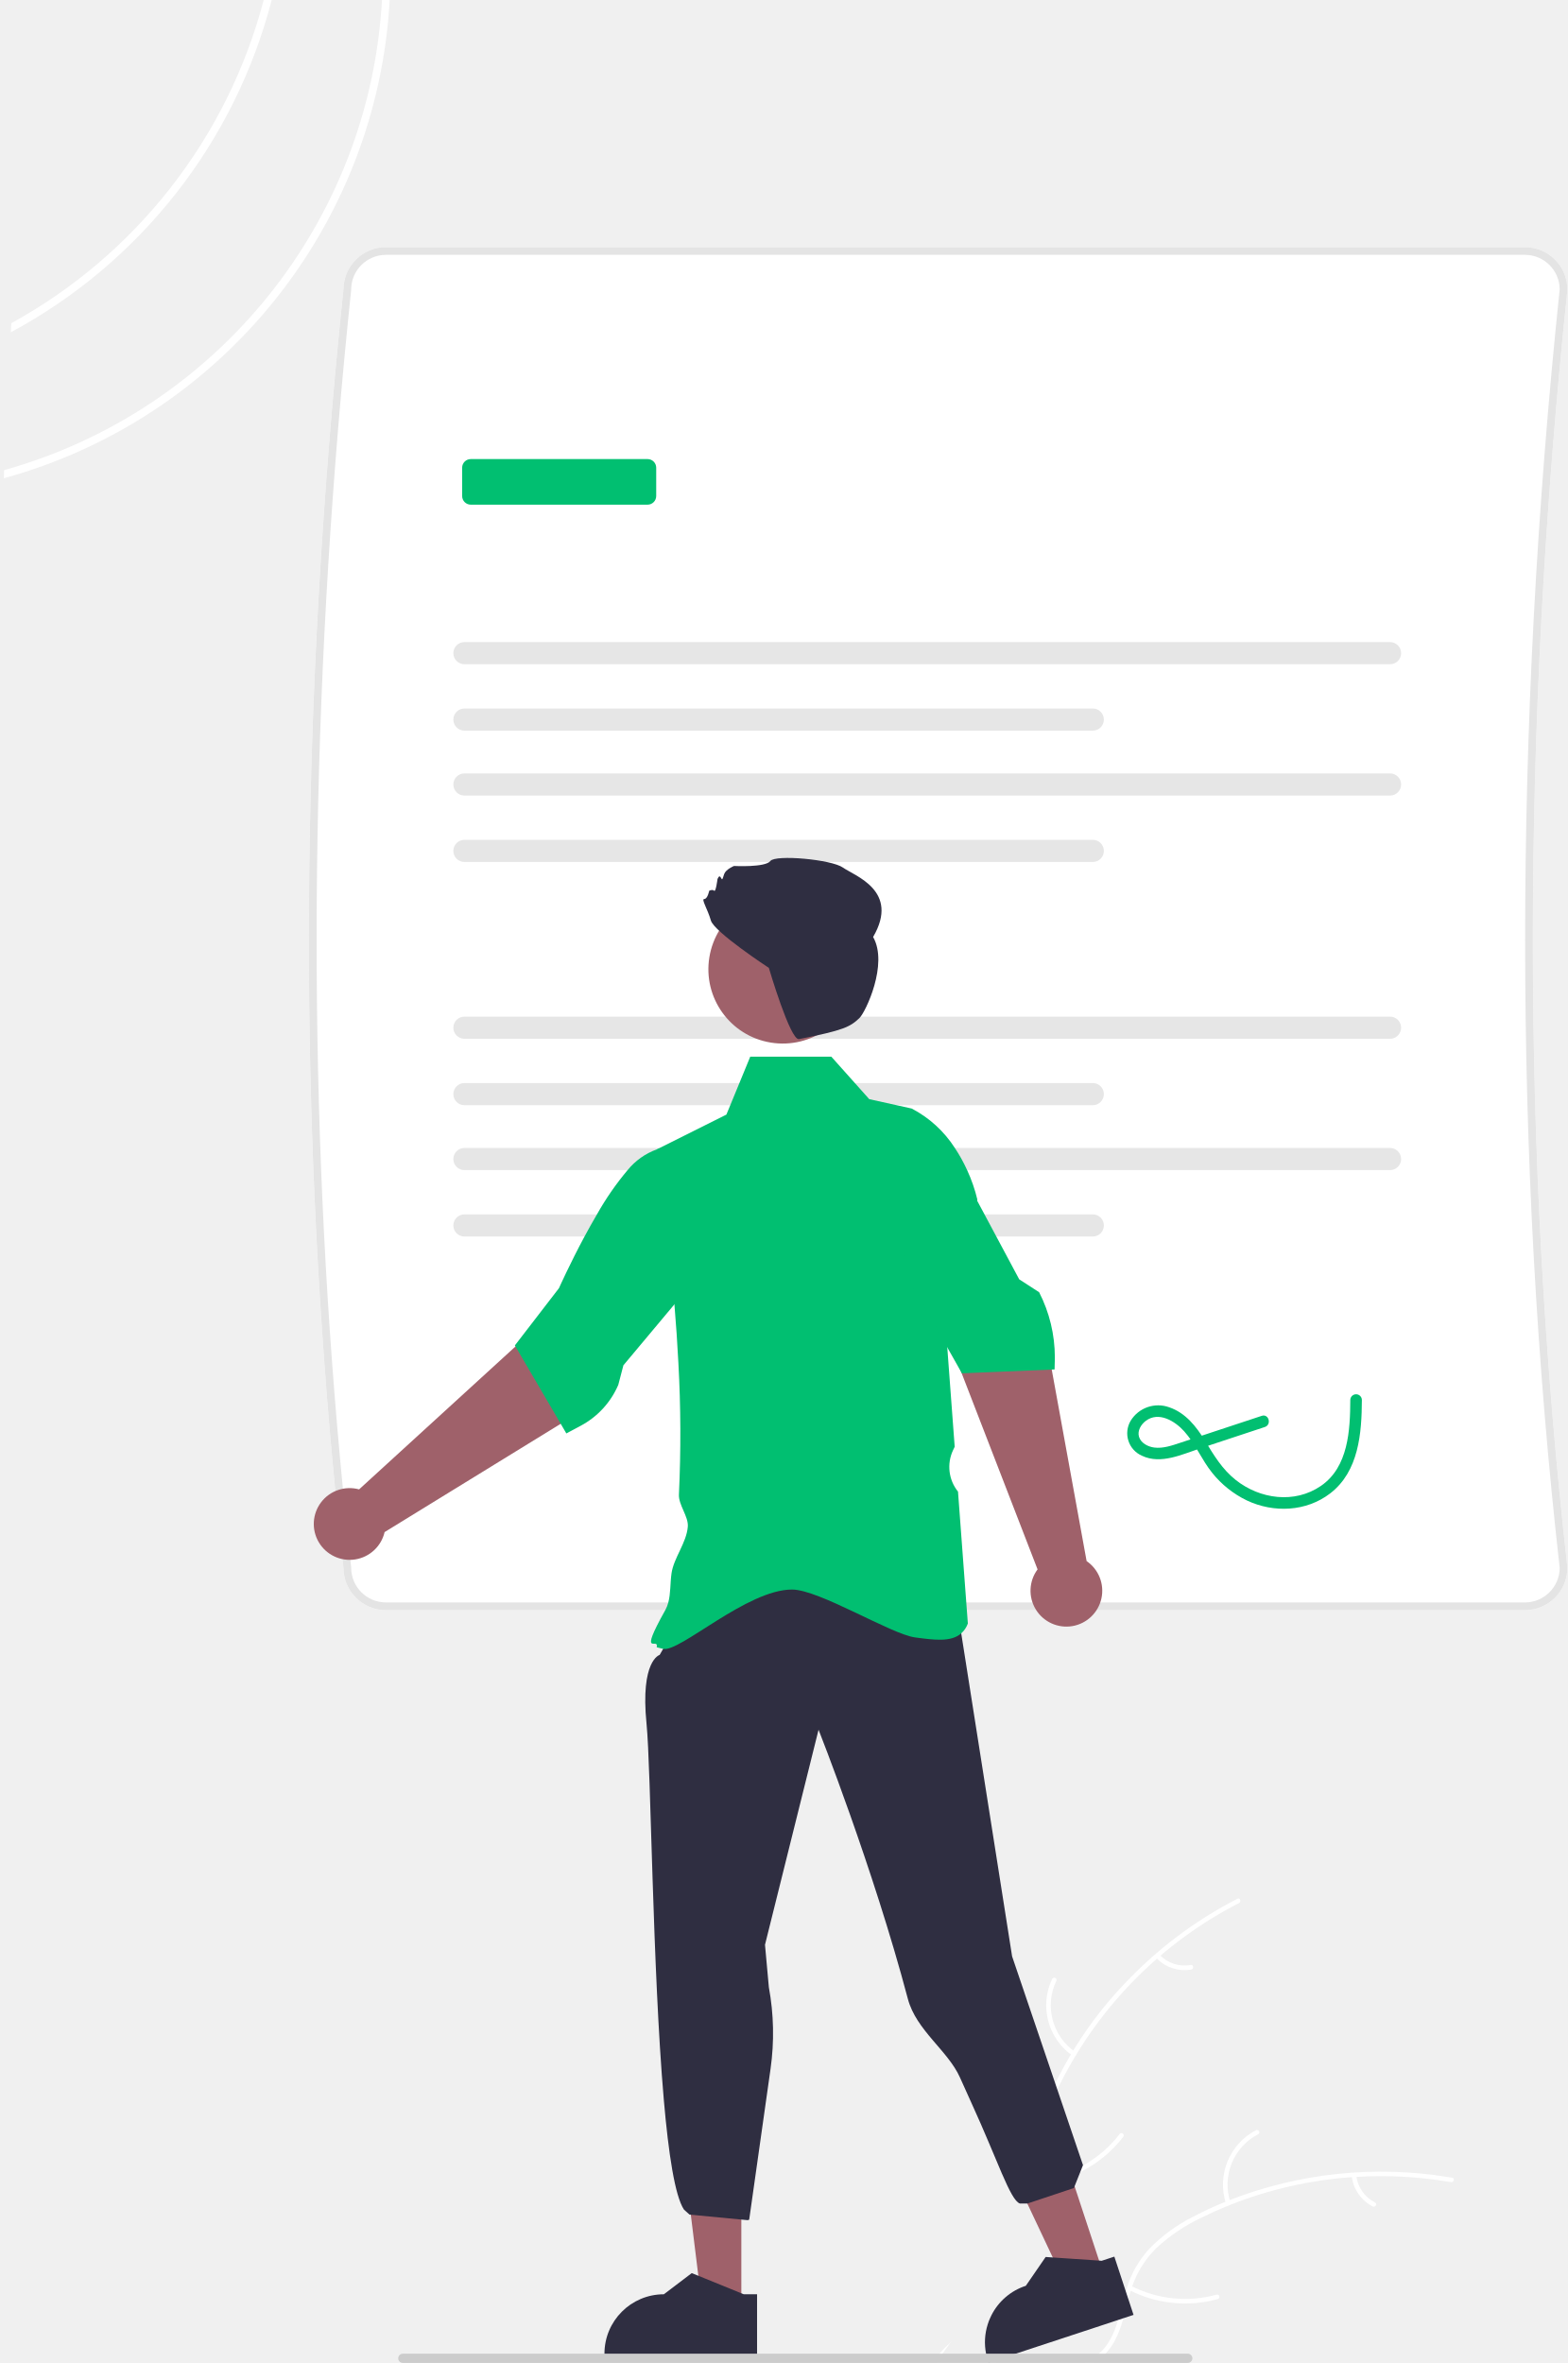
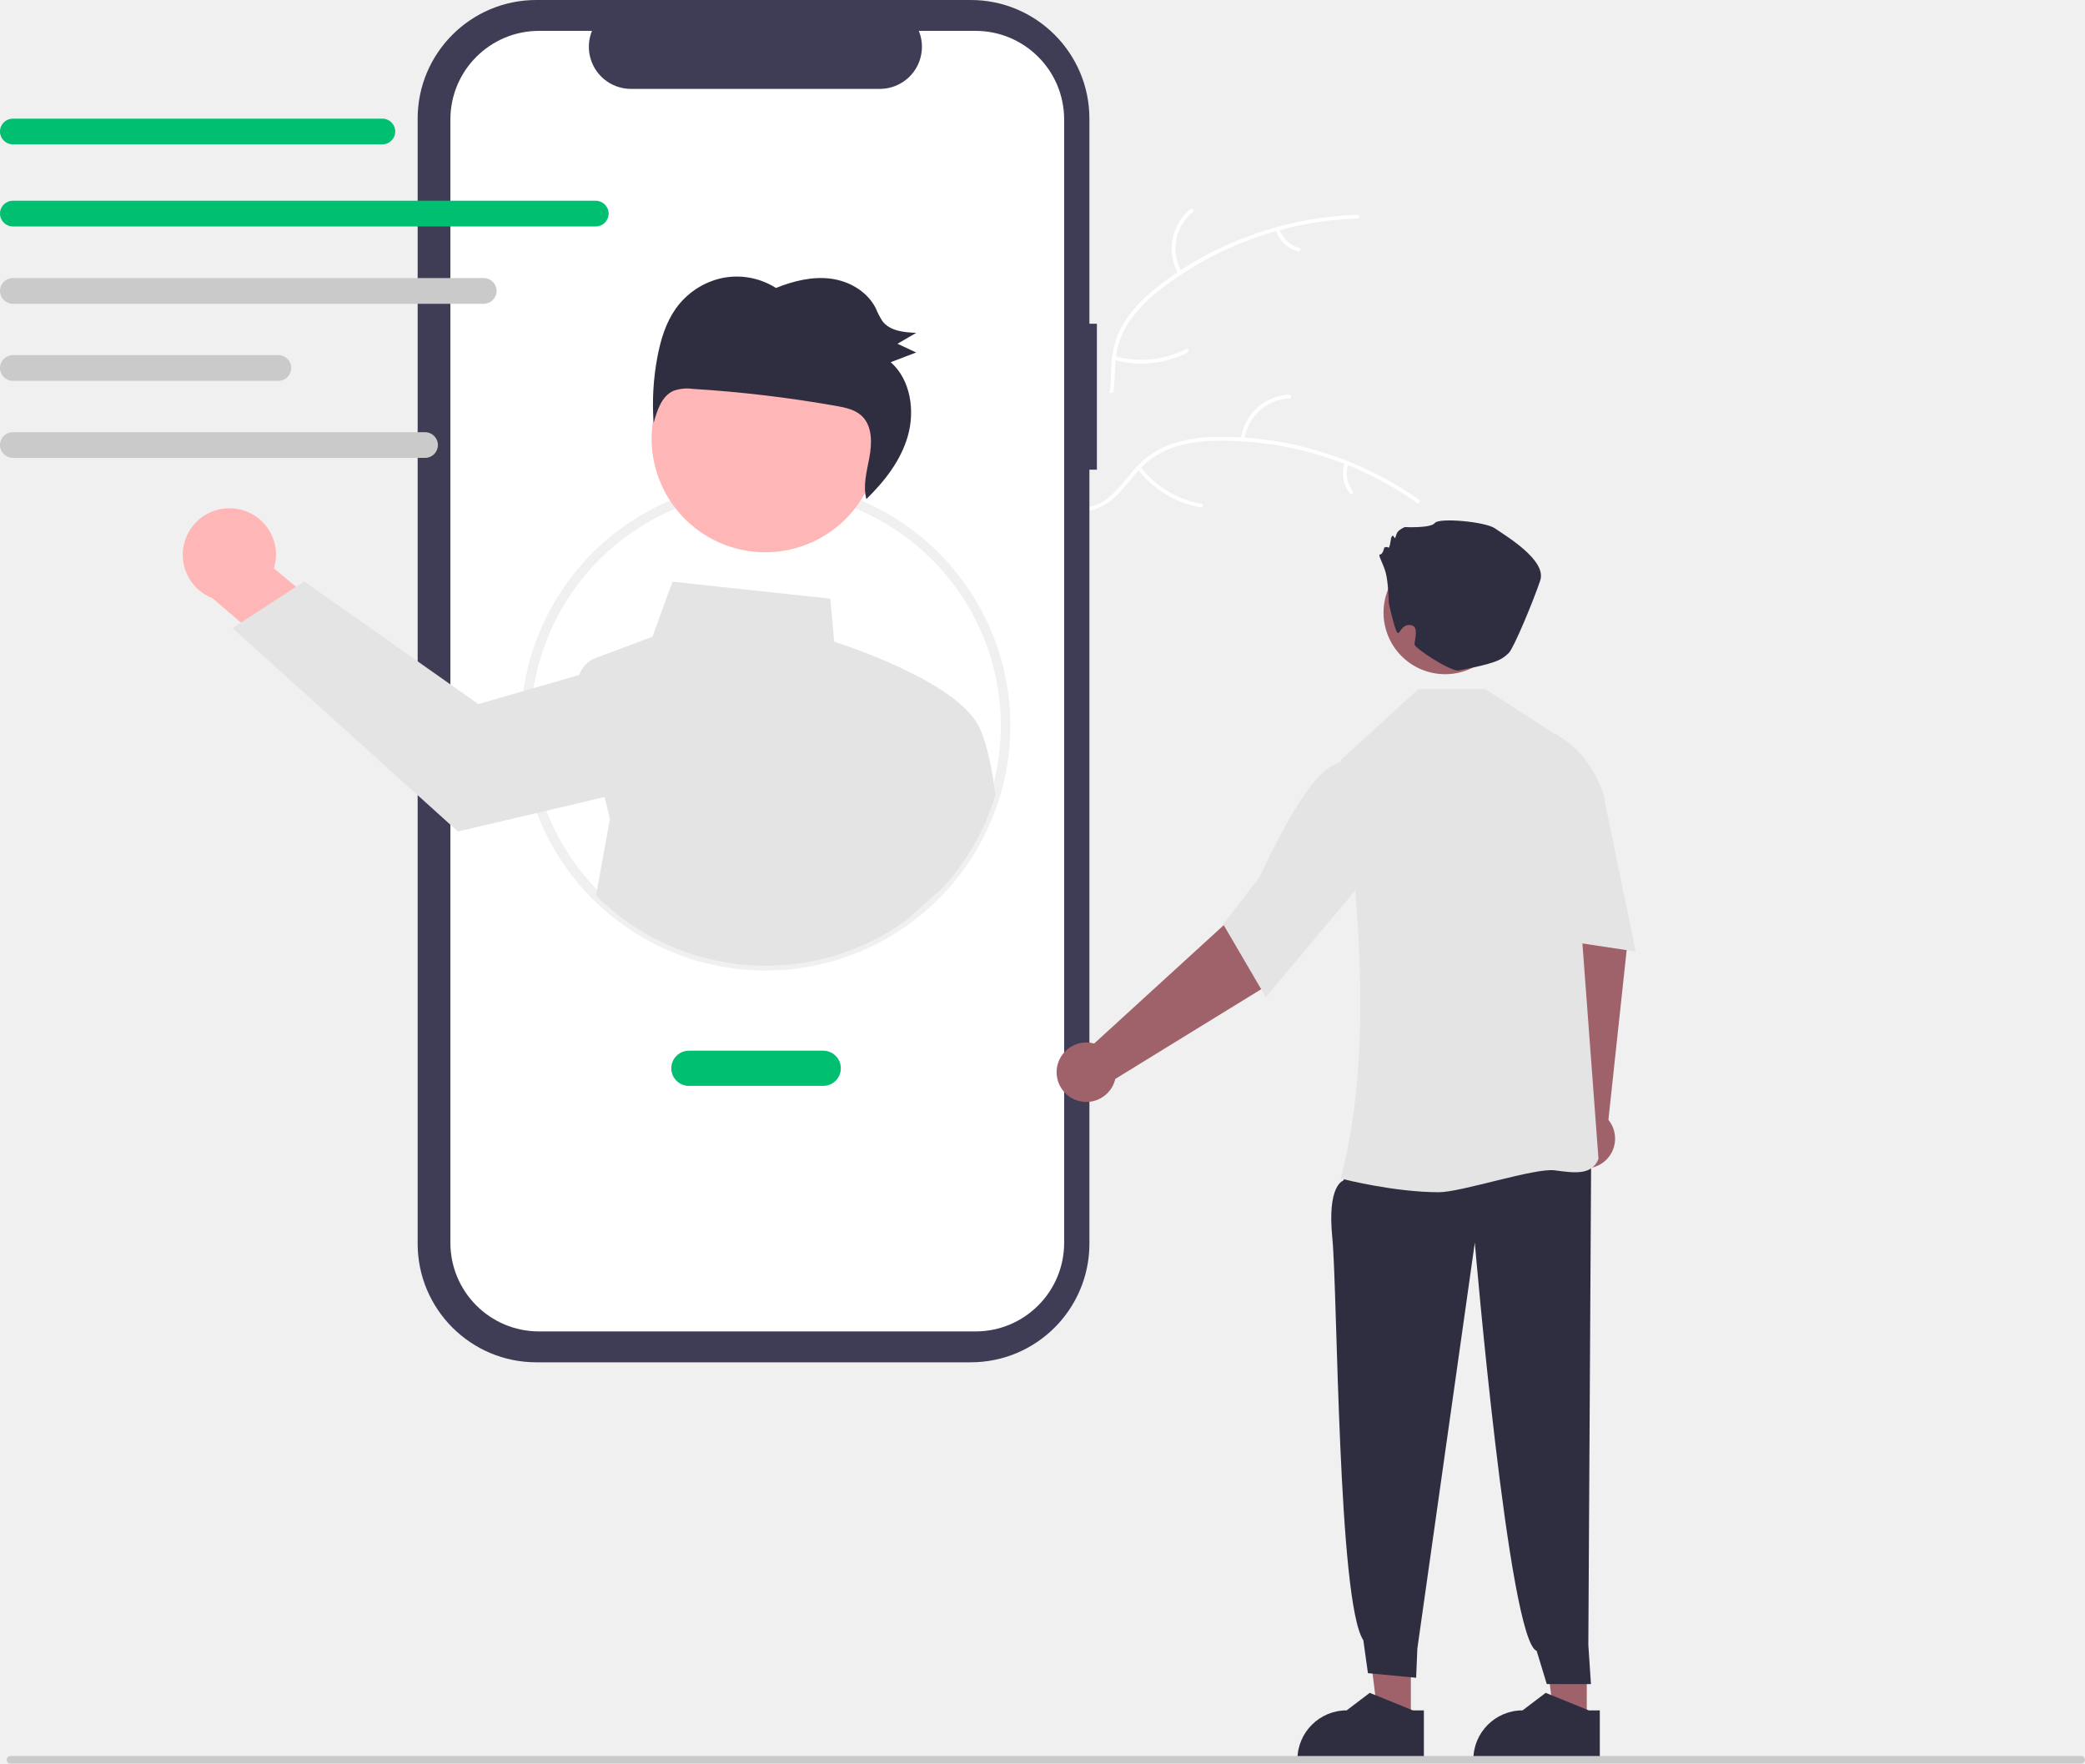
- <svg xmlns="http://www.w3.org/2000/svg" data-name="Layer 1" width="405.949" height="611.97" viewBox="0 0 405.949 611.97">
-   <path d="M717.73,647.62c-.31.35-.62.71-.92,1.07a117.723,117.723,0,0,0-11.32,15.54c-.27.42-.53.85-.77,1.27A124.618,124.618,0,0,0,688.83,708.54q-.87,5.16-1.31,10.38-.315,4.02-.38,8.05c-.16,11.28.84,23.83-6.43,32.45a22.689,22.689,0,0,1-6.98,5.48,29.179,29.179,0,0,1-6.32,2.39H644.74c-1.14-.17-2.28-.35-3.42-.53-.03,0-.06-.01-.09-.01l-.23.08-1.37.46-.06.02v-.02a.486.486,0,0,0-.01-.12,1.618,1.618,0,0,0-.01-.22v-.01c-.01-.2-.02-.39-.02-.59l-.03-.53s-.01-.01,0-.01c-.01-.3-.03-.6-.04-.91-1.05-26.1,1.51-53.07,13.83-76.05a84.971,84.971,0,0,1,16.12-21.21,1.2,1.2,0,0,1,.12-.11c12.81-12.22,29.37-20.21,46.85-19.94Q717.055,647.59,717.73,647.62Z" transform="translate(-396.8706 -155.34)" fill="#f0f0f0" />
-   <path d="M717.781,648.185A105.87,105.87,0,0,0,671.788,694.31,45.591,45.591,0,0,0,667.136,707.816a26.149,26.149,0,0,0,1.705,13.656c1.576,4.059,3.659,8.029,4.221,12.401a16.011,16.011,0,0,1-3.973,12.477c-3.638,4.289-8.601,7.015-13.547,9.513-5.491,2.773-11.239,5.566-15.052,10.579-.462.607-1.377-.145-.916-.751,6.633-8.722,18.316-10.624,26.272-17.715,3.712-3.309,6.45-7.757,6.141-12.88-.27-4.48-2.414-8.576-4.046-12.672a27.902,27.902,0,0,1-2.164-13.29,42.148,42.148,0,0,1,4.115-13.635,102.712,102.712,0,0,1,18.229-26.425A107.747,107.747,0,0,1,717.369,647.074c.677-.347,1.084.766.412,1.111Z" transform="translate(-396.8706 -155.34)" fill="#fff" />
-   <path d="M674.665,687.735a15.884,15.884,0,0,1-5.295-19.875c.33-.687,1.413-.207,1.083.481a14.708,14.708,0,0,0,4.963,18.477c.629.431-.126,1.345-.751.916Z" transform="translate(-396.8706 -155.34)" fill="#fff" />
-   <path d="M667.771,719.519A30.615,30.615,0,0,0,686.87,707.986c.464-.606,1.38.146.916.751a31.844,31.844,0,0,1-19.899,11.961c-.753.127-.866-1.053-.116-1.179Z" transform="translate(-396.8706 -155.34)" fill="#fff" />
-   <path d="M697.167,661.568a8.991,8.991,0,0,0,8.106,2.662c.751-.137.863,1.043.116,1.179a10.075,10.075,0,0,1-8.973-2.925.612.612,0,0,1-.082-.834.595.595,0,0,1,.834-.082Z" transform="translate(-396.8706 -155.34)" fill="#fff" />
-   <path d="M772.94,719.98c-.46.1-.92.2-1.39.31h-.01a119.08,119.08,0,0,0-18.38,5.58c-.46.18-.92.36-1.38.55h-.01a124.764,124.764,0,0,0-38.44,24.68c-.04.04-.08.07-.12.11a.607.607,0,0,1-.08.08l-.05.05a121.675,121.675,0,0,0-12.31,13.56c0,.01-.01.02-.02.03-.6.78-1.21,1.56-1.81,2.36H639.63l-.06.02v-.02h-.25c0-.01.01-.02.02-.03,0-.01.01-.01.01-.02.07-.1.14-.2.2-.29v-.01a.277.277,0,0,1,.06-.08c.06-.1.13-.18.18-.27.4-.56.79-1.13,1.19-1.69.65-.93,1.31-1.86,1.98-2.78a.01.01,0,0,1,.01-.01v-.01c.01-.01.01-.02.02-.03l.02-.02c8.25-11.42,17.53-22.26,28.16-31.34.32-.28.64-.56.98-.82a114.817,114.817,0,0,1,15.37-10.97q4.44-2.625,9.15-4.82a85.126,85.126,0,0,1,25.59-7.22h.02c.02,0,.04-.01.07-.01.03,0,.05-.01.07-.01,17.61-2.04,35.66,1.55,49.47,12.29C772.25,719.43,772.59,719.7,772.94,719.98Z" transform="translate(-396.8706 -155.34)" fill="#f0f0f0" />
-   <path d="M639.32,767.29h.25v.02l.06-.02H655.5c-4.73-.81-9.45-1.44-14.18-.53-.11.02-.21.04-.32.07-.48.09-.96.21-1.44.34-.03.01-.07.02-.1.03a.338.338,0,0,0-.12.06.149.149,0,0,0-.07.03Z" transform="translate(-396.8706 -155.34)" fill="#fff" />
-   <path d="M772.65,720.47c-.37-.06-.73-.13-1.1-.18h-.01a105.412,105.412,0,0,0-23.35-1.18c-.39.02-.79.05-1.19.07a105.327,105.327,0,0,0-31.57,7.19c-.01,0-.01,0-.01.01-.11.04-.22.08-.32.12-2.35.95-4.67,1.99-6.94,3.11a45.706,45.706,0,0,0-11.85,7.98,25.479,25.479,0,0,0-6.21,9.89c-.13.38-.26.75-.38,1.13-.09.3-.18.61-.27.91-1.18,4.19-1.91,8.61-4.09,12.44a14.649,14.649,0,0,1-2.2,2.94,15.125,15.125,0,0,1-2.96,2.39h-2.52a14.532,14.532,0,0,0,3.79-2.39,12.545,12.545,0,0,0,2.29-2.61c2.48-3.74,3.24-8.3,4.4-12.55.19-.69.39-1.36.61-2.03a26.648,26.648,0,0,1,5.67-9.89,42.179,42.179,0,0,1,11.49-8.41q4.05-2.13,8.32-3.86c.37-.16.74-.3,1.11-.44a108.079,108.079,0,0,1,56.53-5.96c.37.05.73.12,1.1.18C773.74,719.46,773.4,720.6,772.65,720.47Z" transform="translate(-396.8706 -155.34)" fill="#fff" />
-   <path d="M714.415,726.087a15.884,15.884,0,0,1,7.738-19.057c.677-.35,1.253.685.575,1.036A14.708,14.708,0,0,0,715.567,725.808c.242.723-.911.998-1.152.279Z" transform="translate(-396.8706 -155.34)" fill="#fff" />
-   <path d="M689.774,747.314a30.615,30.615,0,0,0,22.193,2.291c.735-.204,1.013.948.279,1.152a31.844,31.844,0,0,1-23.089-2.431c-.678-.352-.057-1.362.617-1.012Z" transform="translate(-396.8706 -155.34)" fill="#fff" />
-   <path d="M748.136,718.743a8.991,8.991,0,0,0,4.869,7.005c.682.343.061,1.352-.617,1.012a10.075,10.075,0,0,1-5.404-7.738.612.612,0,0,1,.436-.715.595.595,0,0,1,.715.436Z" transform="translate(-396.8706 -155.34)" fill="#fff" />
-   <path d="M713.94,321.63q.405-49.665,4.04-100.29c.04-.67.09-1.33.14-2q1.92-26.355,4.7-52.9v-.1a11.007,11.007,0,0,0-11-11h-295a11.022,11.022,0,0,0-11,10.95q-3.84,36.555-6.02,72.75c-.06.79-.1,1.57-.14,2.36q-1.08,17.895-1.72,35.7c-.03.7-.06,1.4-.07,2.1a1478.886,1478.886,0,0,0,7.95,218.2,11.02,11.02,0,0,0,11,10.94h295a11.007,11.007,0,0,0,11-11v-.11q-2.175-19.305-3.82-38.86-.24-2.865-.47-5.73-1.14-14.085-1.99-28.28-.18-2.865-.33-5.73-1.605-28.41-2.1-57.26c-.04-1.91-.07-3.81-.1-5.73q-.18-14.085-.11-28.28C713.9,325.45,713.91,323.54,713.94,321.63Z" transform="translate(-396.8706 -155.34)" fill="#f0f0f0" />
-   <path d="M802.82,230.34a11.007,11.007,0,0,0-11-11h-295a11.022,11.022,0,0,0-11,10.95c-9.96,94.97-11.61,188.26-4.94,278.05q1.215,16.665,2.84,33.16.87,8.835,1.85,17.62c.08.76.16,1.52.25,2.28a11.02,11.02,0,0,0,11,10.94h295a11.007,11.007,0,0,0,11-11v-.11c-11.93-105.77-11.93-217.06,0-330.79Z" transform="translate(-396.8706 -155.34)" fill="#fff" />
-   <path d="M802.82,230.34a11.007,11.007,0,0,0-11-11h-295a11.022,11.022,0,0,0-11,10.95c-9.96,94.97-11.61,188.26-4.94,278.05q1.215,16.665,2.84,33.16.87,8.835,1.85,17.62c.08.76.16,1.52.25,2.28a11.02,11.02,0,0,0,11,10.94h295a11.007,11.007,0,0,0,11-11v-.11c-11.93-105.77-11.93-217.06,0-330.79Zm-2,331.06a9.008,9.008,0,0,1-9,8.94h-295a9.014,9.014,0,0,1-9-9v-.11c-.07-.64-.14-1.29-.21-1.93q-1.035-9.18-1.93-18.41-1.575-16.185-2.79-32.55c-6.67-89.74-5.03-182.97,4.93-277.9v-.1a9.014,9.014,0,0,1,9-9h295a9.003,9.003,0,0,1,9,8.95C788.89,344.11,788.89,455.52,800.82,561.4Z" transform="translate(-396.8706 -155.34)" fill="#e4e4e4" />
-   <path id="a974c3de-8d03-408b-a459-3ce6ba461bdb-609" data-name="Path 142" d="M517.154,321.63a2.866,2.866,0,0,0,0,5.733H756.885a2.866,2.866,0,0,0,0-5.733Z" transform="translate(-396.8706 -155.34)" fill="#e6e6e6" />
-   <path id="e9133026-9528-4ac3-aa69-83f109aff1e3-610" data-name="Path 143" d="M517.154,338.83a2.866,2.866,0,0,0,0,5.733H679.899a2.866,2.866,0,0,0,0-5.733Z" transform="translate(-396.8706 -155.34)" fill="#e6e6e6" />
-   <path id="a406ca83-8296-4426-a4ed-8cd27cbcb96b-611" data-name="Path 142" d="M517.154,355.64a2.866,2.866,0,0,0,0,5.733H756.885a2.866,2.866,0,0,0,0-5.733Z" transform="translate(-396.8706 -155.34)" fill="#e6e6e6" />
-   <path id="be321b5a-3e39-41eb-b9b2-711d73db0143-612" data-name="Path 143" d="M517.154,372.84a2.866,2.866,0,0,0,0,5.733H679.899a2.866,2.866,0,0,0,0-5.733Z" transform="translate(-396.8706 -155.34)" fill="#e6e6e6" />
-   <path id="a5a7e885-834f-470d-9162-1a1fa51c1163-613" data-name="Path 142" d="M517.154,418.63a2.866,2.866,0,0,0,0,5.733H756.885a2.866,2.866,0,0,0,0-5.733Z" transform="translate(-396.8706 -155.34)" fill="#e6e6e6" />
-   <path id="a5fcdb43-4805-483f-9462-6a7e4850dca6-614" data-name="Path 143" d="M517.154,435.83a2.866,2.866,0,0,0,0,5.733H679.899a2.866,2.866,0,0,0,0-5.733Z" transform="translate(-396.8706 -155.34)" fill="#e6e6e6" />
-   <path id="b765b6a8-7afa-43c2-95d1-39dcbde99f83-615" data-name="Path 142" d="M517.154,452.64a2.866,2.866,0,0,0,0,5.733H756.885a2.866,2.866,0,0,0,0-5.733Z" transform="translate(-396.8706 -155.34)" fill="#e6e6e6" />
-   <path id="e421dd9d-74a5-4920-9c7d-c121b8cd01e8-616" data-name="Path 143" d="M517.154,469.84a2.866,2.866,0,0,0,0,5.733H679.899a2.866,2.866,0,0,0,0-5.733Z" transform="translate(-396.8706 -155.34)" fill="#e6e6e6" />
-   <path id="ea3081fc-4e36-4189-92a3-e6d1b5b4a040-617" data-name="Path 154" d="M564.588,286.04h-45.788a2.239,2.239,0,0,1-2.237-2.237v-7.336a2.239,2.239,0,0,1,2.237-2.237h45.788a2.239,2.239,0,0,1,2.237,2.237v7.336A2.239,2.239,0,0,1,564.588,286.04Z" transform="translate(-396.8706 -155.34)" fill="#01bf71" />
-   <path d="M723.656,522.016l-14.025,4.635q-3.506,1.159-7.013,2.317c-2.165.713-4.508,1.561-6.825,1.254-1.602-.212-3.428-1.134-3.927-2.782-.472-1.559.529-3.191,1.741-4.113,3.347-2.546,7.579.045,9.95,2.682,2.901,3.225,4.542,7.389,7.263,10.765a25.912,25.912,0,0,0,8.985,7.155c6.941,3.278,15.408,2.929,21.599-1.847,7.393-5.703,8.147-15.587,8.186-24.21a1.501,1.501,0,0,0-3,0c-.036,7.815-.48,17.396-7.606,22.286-6.826,4.684-15.797,3.442-22.082-1.549-3.502-2.781-5.656-6.408-7.956-10.164-2.244-3.666-5.031-7.22-9.255-8.646a8.364,8.364,0,0,0-9.986,3.487,6.347,6.347,0,0,0,2.934,9.066c4.898,2.334,10.501-.401,15.217-1.959l16.596-5.485c1.825-.603,1.043-3.501-.798-2.893Z" transform="translate(-396.8706 -155.34)" fill="#01bf71" />
-   <polygon points="285.224 587.176 275.389 590.416 258.211 554.026 272.726 549.244 285.224 587.176" fill="#9f616a" />
-   <path d="M689.11,750.78l-.67-2.03-1.76-5.35-1.2-3.64-3.28,1.08-.68-.05-9.01-.61-1.2-.08-1.78-.12-1.84-.13-5.14,7.47h-.01a15.257,15.257,0,0,0-8.92,7.68c-.11.22-.21.44-.31.66a12.849,12.849,0,0,0-.63,1.66,15.214,15.214,0,0,0-.42,7.58,17.395,17.395,0,0,0,.49,1.85l.03.1.12.37.72-.24,6.32-2.08,22.14-7.29,4.39-1.45,1.35-.45h.01l2.62-.86Z" transform="translate(-396.8706 -155.34)" fill="#2f2e41" />
-   <polygon points="192.004 595.731 181.65 595.73 176.724 555.792 192.006 555.793 192.004 595.731" fill="#9f616a" />
-   <path d="M572.304,575.992l-4.59,7.94s-5.044,1.378-3.395,17.819c1.164,11.609,1.541,63.59,4.472,97.359,1.22,14.054,2.881,24.954,5.226,28.477l1.444,1.293,15.067,1.44.38-.133,5.533-39.076A65.654,65.654,0,0,0,596,670v0l-1-11,13.873-55.697S623,639,632,673c2.167,8.185,10.396,13.39,13.516,20.413,1.045,2.353,2.072,4.633,3.074,6.821C655.189,714.64,658.497,725.128,661,726h2l12-4,2.361-5.935L659,662l-13.749-87.294C619.054,560.619,594.479,559.052,572.304,575.992Z" transform="translate(-396.8706 -155.34)" fill="#2f2e41" />
-   <path d="M647.35,458.37a40.79,40.79,0,0,0-3.18-5.73A29.459,29.459,0,0,0,633,442.43l-3.94-.87L622,440l-3.72-4.17-6.1-6.83h-21l-2.81,6.83-2.36,5.73L585,444l-17.98,8.99c-.01,0-.01,0-.02.01q.36,2.7.71,5.37.765,5.805,1.44,11.47.345,2.88.66,5.73,1.005,8.94,1.73,17.57.645,7.71,1.03,15.2a334.126,334.126,0,0,1,.14,34.05c-.14,2.67,2.51,5.71,2.3,8.32-.35,4.26-3.64,8.04-4.22,12.11-.36,2.5-.2,5.16-.83,7.52a8.411,8.411,0,0,1-.78,1.98c0,.01-.01.01-.01.02-7.2,12.86-1.55,6.72-2.22,9.61l.32.08c.15.04.61.16,1.35.33C572.85,583.37,590.29,567,602,567c7.03,0,25.64,11.56,31.87,12.4,4.93.66,9.33,1.26,11.95-1.05a6.125,6.125,0,0,0,1.69-2.48l.03-.09-.01-.09-.25-3.35-.15-2-2.14-28.7a10.175,10.175,0,0,1-1.3-10.69l.44-.93-1.62-21.68-.3-4.05-.11-1.37v-.01l-.78-10.47,1.88-5.72v-.01L646.86,475.57l1.88-5.73,1.18-3.6L650,466A40.932,40.932,0,0,0,647.35,458.37Z" transform="translate(-396.8706 -155.34)" fill="#01bf71" />
-   <path d="M665.594,561.779,645.434,509.678l-9.363-19.025,18.005-9.947,14.501,25.549,9.72,53.381a9.29,9.29,0,1,1-12.703,2.143Z" transform="translate(-396.8706 -155.34)" fill="#9f616a" />
-   <path d="M666,490l-5.16-3.34L654.91,475.57l-3.06-5.73-1.93-3.6-.82-1.54-9.27-6.33-6.26-4.28-5.1,4.28-2.43,2.04,2.38,9.43,1.44,5.73L633,488l9.21,16.29,2.29,4.05,1.31,2.33.01.02.18.31,23.27-.97L670,510l.04-1.66.02-.6c.01-.3.01-.6.01-.9A36.955,36.955,0,0,0,666,490Z" transform="translate(-396.8706 -155.34)" fill="#01bf71" />
-   <path d="M489.875,541.059l41.241-37.686,14.333-15.627,15.8,13.171-18.549,22.781L496.48,552.12a9.29,9.29,0,1,1-6.605-11.061Z" transform="translate(-396.8706 -155.34)" fill="#9f616a" />
-   <path d="M575.01,475.57l-.08-5.73-.15-11.47-.06-4.45-.17-.12a7.515,7.515,0,0,0-3.09-1.16,8.959,8.959,0,0,0-2.93,0,10.474,10.474,0,0,0-1.51.35c-.01,0-.01,0-.02.01a17.298,17.298,0,0,0-7.57,5.36l-.01.01a74.682,74.682,0,0,0-7.94,11.47c-1.13,1.92-2.21,3.86-3.22,5.73-3.82,7.11-6.57,13.27-6.62,13.38l-11.42,14.83.16.27,2.51,4.29,9.2,15.73,1.46,2.5,3.73-1.99A21.687,21.687,0,0,0,557,514l1.33-5.08.49-.58,12.72-15.2,3.64-4.36Z" transform="translate(-396.8706 -155.34)" fill="#01bf71" />
-   <circle cx="599.593" cy="406.346" r="19.251" transform="translate(-294.4215 777.7675) rotate(-80.78251)" fill="#9f616a" />
-   <path d="M580.984,393.726c-.856-2.995-2.567-5.561-1.711-5.561s1.283-2.139,1.283-2.139.856-.428,1.283,0,.856-2.995.856-2.995.428-1.283.856-.428.428.428.856-.856,2.567-2.139,2.567-2.139,8.128.428,9.411-1.283,15.828-.428,18.823,1.711S630,386,623,398c4,7-1.972,19.485-3.515,20.966-2.44,2.342-4.129,3.187-15.674,5.484C601.552,424.9,596,406,596,406S581.839,396.721,580.984,393.726Z" transform="translate(-396.8706 -155.34)" fill="#2f2e41" />
-   <path d="M589.5,749.51l-.62-.25-11.14-4.54-1.71-.69-7.22,5.48h-.01a15.398,15.398,0,0,0-15.38,15.39v.5h39.53V749.51Z" transform="translate(-396.8706 -155.34)" fill="#2f2e41" />
-   <path d="M705.69,766.09a1.195,1.195,0,0,1-1.19,1.2H501.2a1.195,1.195,0,0,1,0-2.39H704.5A1.193,1.193,0,0,1,705.69,766.09Z" transform="translate(-396.8706 -155.34)" fill="#ccc" />
-   <path d="M495.8,155.34A134.274,134.274,0,0,1,397.94,277.1c-.03.7-.06,1.4-.07,2.1A136.289,136.289,0,0,0,497.8,155.34Z" transform="translate(-396.8706 -155.34)" fill="#fff" />
-   <path d="M465.17,155.34a134.551,134.551,0,0,1-65.37,83.7c-.06.79-.1,1.57-.14,2.36a136.623,136.623,0,0,0,67.58-86.06Z" transform="translate(-396.8706 -155.34)" fill="#fff" />
+ <svg xmlns="http://www.w3.org/2000/svg" data-name="Layer 1" width="651.813" height="551.31" viewBox="0 0 651.813 551.31">
+   <path d="M622.711,251.781c21.623-15.974,52.067-22.097,75.887-9.635A123.863,123.863,0,0,0,636.96,300.735c-4.972,10.119-9.449,21.892-19.708,26.569-6.383,2.91-13.917,2.348-20.528-.002-6.61-2.35-12.49-6.342-18.288-10.292l-1.739-.209C587.016,291.976,601.087,267.755,622.711,251.781Z" transform="translate(-274.0937 -174.3448)" fill="#f0f0f0" />
+   <path d="M698.406,242.676a105.87,105.87,0,0,0-61.321,21.969,45.591,45.591,0,0,0-9.99,10.21,26.149,26.149,0,0,0-4.311,13.069c-.315,4.343-.135,8.823-1.5,13.014a16.011,16.011,0,0,1-8.936,9.571c-5.125,2.317-10.778,2.653-16.316,2.791-6.15.152-12.54.213-18.133,3.109-.678.351-1.182-.721-.506-1.071,9.731-5.038,21.102-1.751,31.329-4.749,4.772-1.399,9.152-4.245,11.068-9.006,1.676-4.164,1.493-8.783,1.774-13.183a27.903,27.903,0,0,1,3.739-12.936,42.148,42.148,0,0,1,9.561-10.556,102.713,102.713,0,0,1,27.793-16.065,107.747,107.747,0,0,1,35.853-7.345c.76-.024.651,1.157-.104,1.18Z" transform="translate(-274.0937 -174.3448)" fill="#fff" />
+   <path d="M642.503,259.937a15.884,15.884,0,0,1,3.732-20.227c.592-.48,1.366.418.773.899a14.708,14.708,0,0,0-3.433,18.822c.383.659-.691,1.161-1.071.506Z" transform="translate(-274.0937 -174.3448)" fill="#fff" />
+   <path d="M622.654,285.702a30.615,30.615,0,0,0,22.199-2.237c.679-.348,1.184.723.506,1.071a31.844,31.844,0,0,1-23.105,2.281c-.735-.208-.331-1.322.4-1.115Z" transform="translate(-274.0937 -174.3448)" fill="#fff" />
+   <path d="M674.046,245.936a8.991,8.991,0,0,0,6.183,5.878c.737.198.333,1.312-.4,1.115a10.075,10.075,0,0,1-6.855-6.488.612.612,0,0,1,.283-.789.595.595,0,0,1,.789.283Z" transform="translate(-274.0937 -174.3448)" fill="#fff" />
+   <path d="M717.485,331.188c-.464-.111-.928-.222-1.399-.326a118.407,118.407,0,0,0-18.997-2.831c-.494-.041-.996-.075-1.49-.102a124.827,124.827,0,0,0-45.575,5.914,121.222,121.222,0,0,0-17.027,7.022c-7.581,3.825-15.497,8.575-23.658,9.64a20.796,20.796,0,0,1-2.566.203L576.577,318.938c-.032-.107-.072-.207-.105-.314l-1.264-1.213c.273-.163.56-.325.833-.488.158-.095.323-.183.481-.278.107-.061.215-.122.309-.183.036-.02.072-.041.1-.054.094-.061.187-.108.273-.163q2.401-1.371,4.829-2.714c.007-.007.007-.007.021-.007,12.353-6.787,25.382-12.603,38.878-16.256.406-.11.819-.227,1.239-.322a115.673,115.673,0,0,1,18.582-3.326,102.262,102.262,0,0,1,10.338-.43,85.037,85.037,0,0,1,26.214,4.444c16.846,5.677,31.689,16.679,39.587,32.349C717.095,330.385,717.29,330.78,717.485,331.188Z" transform="translate(-274.0937 -174.3448)" fill="#f0f0f0" />
+   <path d="M717.014,331.499a105.87,105.87,0,0,0-62.188-19.378,45.591,45.591,0,0,0-14.124,2.137,26.148,26.148,0,0,0-11.311,7.839c-2.867,3.278-5.419,6.963-9.033,9.488a16.011,16.011,0,0,1-12.897,2.262c-5.487-1.236-10.203-4.37-14.708-7.596-5.002-3.581-10.141-7.38-16.35-8.435-.752-.128-.51-1.288.241-1.16,10.803,1.836,17.903,11.307,27.874,15.07,4.653,1.756,9.863,2.121,14.259-.527,3.845-2.316,6.48-6.114,9.354-9.458a27.903,27.903,0,0,1,10.774-8.077,42.148,42.148,0,0,1,13.989-2.672,102.712,102.712,0,0,1,31.864,3.906,107.747,107.747,0,0,1,33.049,15.721c.621.439-.177,1.316-.794.88Z" transform="translate(-274.0937 -174.3448)" fill="#fff" />
+   <path d="M661.986,311.623a15.884,15.884,0,0,1,15.157-13.903c.762-.026.839,1.156.076,1.183a14.708,14.708,0,0,0-14.073,12.962c-.091.757-1.25.511-1.16-.241Z" transform="translate(-274.0937 -174.3448)" fill="#fff" />
+   <path d="M630.625,320.244a30.615,30.615,0,0,0,19.071,11.579c.752.131.51,1.29-.241,1.16a31.844,31.844,0,0,1-19.821-12.09c-.462-.608.531-1.255.991-.65Z" transform="translate(-274.0937 -174.3448)" fill="#fff" />
+   <path d="M695.6,319.436a8.991,8.991,0,0,0,1.398,8.416c.469.602-.525,1.248-.991.65a10.075,10.075,0,0,1-1.567-9.307.612.612,0,0,1,.701-.459.595.595,0,0,1,.459.701Z" transform="translate(-274.0937 -174.3448)" fill="#fff" />
+   <path d="M617.005,275.545h-2.34V211.445a37.1,37.1,0,0,0-37.1-37.1H441.759a37.1,37.1,0,0,0-37.1,37.1V563.106a37.1,37.1,0,0,0,37.1,37.1H577.566a37.1,37.1,0,0,0,37.1-37.1V321.173h2.34Z" transform="translate(-274.0937 -174.3448)" fill="#3f3d56" />
+   <path d="M579.063,183.997h-17.727a13.163,13.163,0,0,1-12.187,18.134H471.347a13.163,13.163,0,0,1-12.187-18.134H442.602a27.706,27.706,0,0,0-27.706,27.706V562.848a27.706,27.706,0,0,0,27.706,27.706H579.063a27.706,27.706,0,0,0,27.706-27.706h0v-351.146A27.706,27.706,0,0,0,579.063,183.997Z" transform="translate(-274.0937 -174.3448)" fill="#fff" />
+   <path d="M513.454,477.753a76.429,76.429,0,0,1-76.5-76.5,76.39,76.39,0,0,1,41.758-68.166,76.657,76.657,0,0,1,59.407-4.264,76.51,76.51,0,0,1-24.665,148.93Zm0-150a72.689,72.689,0,0,0-33.378,8.006,73.502,73.502,0,1,0,76.428,125.06,72.847,72.847,0,0,0,10.957-9.722,73.474,73.474,0,0,0-54.007-123.344Z" transform="translate(-274.0937 -174.3448)" fill="#f0f0f0" />
+   <path d="M347.69,333.361a14.476,14.476,0,0,1,12.023,18.659l25.417,21.172L376.032,391.776l-35.474-30.403a14.554,14.554,0,0,1,7.133-28.012Z" transform="translate(-274.0937 -174.3448)" fill="#ffb6b6" />
+   <path d="M585.075,421.653c-.51-5.48-2.617-15.33-4.405-18.973-5.497-14.388-41.015-26.213-45.785-27.737l-1.21-13.45-49.35-5.31-6.26,17.2-17.7,6.64a8.693,8.693,0,0,0-5.18,5.31h0l-15.88,4.59-15.67,4.53-54.44-38.36-2.57,1.68-17.18,11.21-2.65,1.73,70.45,63.56,26.17-6.14,19.68-4.63,1.68,6.82-4.35,23.96a74.977,74.977,0,0,0,96.96,7.75l11.18-9.92a74.889,74.889,0,0,0,16.81-29.53Z" transform="translate(-274.0937 -174.3448)" fill="#e4e4e4" />
+   <circle cx="513.338" cy="311.449" r="35.532" transform="matrix(0.94932, -0.31431, 0.31431, 0.94932, -345.9699, 2.78906)" fill="#ffb6b6" />
+   <path d="M485.271,270.943a23.983,23.983,0,0,1,14.522-9.673,22.897,22.897,0,0,1,16.885,3.097c5.452-2.196,11.33-3.653,17.106-2.913s11.436,3.967,14.108,9.281a25.374,25.374,0,0,0,2.038,3.959c2.355,3.141,6.73,3.549,10.594,3.699q-2.93,1.709-5.862,3.418,2.921,1.361,5.842,2.722-3.976,1.518-7.951,3.035c6.168,5.422,7.661,15.072,5.325,23.163-2.211,7.66-7.281,14.108-12.942,19.628-1.105-4.119.111-8.585.92-12.85.854-4.506.991-9.775-2.164-12.956-2.128-2.146-5.25-2.794-8.194-3.315a397.688,397.688,0,0,0-44.886-5.33,12.7,12.7,0,0,0-5.983.611c-3.663,1.628-5.134,6.098-6.196,10.061a79.775,79.775,0,0,1,1.208-20.802C480.644,280.537,482.226,275.289,485.271,270.943Z" transform="translate(-274.0937 -174.3448)" fill="#2f2e41" />
+   <path d="M531.454,513.795h-42a5.5,5.5,0,0,1,0-11h42a5.5,5.5,0,0,1,0,11Z" transform="translate(-274.0937 -174.3448)" fill="#01bf71" />
+   <path d="M393.636,219.47H278.111a4.018,4.018,0,0,1,0-8.036H393.636a4.018,4.018,0,0,1,0,8.036Z" transform="translate(-274.0937 -174.3448)" fill="#01bf71" />
+   <path d="M460.336,245.133H278.111a4.018,4.018,0,0,1,0-8.036H460.336a4.018,4.018,0,1,1,0,8.036Z" transform="translate(-274.0937 -174.3448)" fill="#01bf71" />
+   <path d="M425.318,269.31h-147.207a4.018,4.018,0,1,1,0-8.036h147.207a4.018,4.018,0,1,1,0,8.036Z" transform="translate(-274.0937 -174.3448)" fill="#cacaca" />
+   <path d="M361.12,293.399h-83.009a4.018,4.018,0,1,1,0-8.036h83.009a4.018,4.018,0,1,1,0,8.036Z" transform="translate(-274.0937 -174.3448)" fill="#cacaca" />
+   <path d="M406.976,317.485h-128.865a4.018,4.018,0,0,1,0-8.036h128.865a4.018,4.018,0,0,1,0,8.036Z" transform="translate(-274.0937 -174.3448)" fill="#cacaca" />
+   <polygon points="496.06 536.227 485.706 536.226 480.78 496.288 496.062 496.289 496.06 536.227" fill="#9f616a" />
+   <path d="M774.227,724.901l-39.531-.001v-.5a15.387,15.387,0,0,1,15.386-15.386h.001l7.221-5.478,13.472,5.479,3.451 0Z" transform="translate(-274.0937 -174.3448)" fill="#2f2e41" />
+   <path d="M764.121,522.871,759.554,467.192l-3.587-20.899,20.086-4.436,6.665,28.611-5.807,53.947a9.29,9.29,0,1,1-12.79-1.545Z" transform="translate(-274.0937 -174.3448)" fill="#9f616a" />
+   <polygon points="441.06 536.227 430.706 536.226 425.78 496.288 441.062 496.289 441.06 536.227" fill="#9f616a" />
+   <path d="M698.583,535.494l-4.59,7.94s-5.044,1.378-3.395,17.819,1.719,113.85,9.698,125.836l1.444,10.293,15.067,1.44.38-9.133,17.965-126.884s10.581,124.56,19.334,127.608l3.161,10.378,13.808.006-.815-12.229.89-154.359Z" transform="translate(-274.0937 -174.3448)" fill="#2f2e41" />
+   <path d="M693.537,542.829l-.317-.082c9.474-35.436,6.741-81.323.052-130.597l0-.204,24.183-22.151h21l20.818,13.435c13.459,6.729,16.517,20.979,16.546,21.123l.021.101-8.246,28.784,6.212,83.243.007.097-.035.09c-2.011,5.098-7.398,4.372-13.636,3.531-6.227-.84-29.176,6.838-36.213,6.838C710.177,547.037,694.519,543.081,693.537,542.829Z" transform="translate(-274.0937 -174.3448)" fill="#e4e4e4" />
+   <path d="M754.913,414.449l9.021-3.925,11.886,14.573,9.634,46.698-33-5Z" transform="translate(-274.0937 -174.3448)" fill="#e4e4e4" />
+   <path d="M616.154,500.56l41.241-37.686,14.333-15.627L687.528,460.419,668.978,483.2,622.758,511.621a9.29,9.29,0,1,1-6.605-11.061Z" transform="translate(-274.0937 -174.3448)" fill="#9f616a" />
+   <path d="M656.497,463.285l11.422-14.833c.095-.213,9.571-21.39,17.786-30.591,8.426-9.439,15.06-4.612,15.126-4.56l.165.124.458,34.857-31.628,37.792Z" transform="translate(-274.0937 -174.3448)" fill="#e4e4e4" />
+   <circle cx="725.872" cy="365.847" r="19.251" transform="translate(-25.61731 849.3991) rotate(-80.78252)" fill="#9f616a" />
+   <path d="M708.272,362.99s-.154-6.768-1.01-9.762-2.567-5.561-1.711-5.561,1.283-2.139,1.283-2.139.856-.428,1.283,0,.856-2.995.856-2.995.428-1.283.856-.428.428.428.856-.856,2.567-2.139,2.567-2.139,8.128.428,9.411-1.283,15.828-.428,18.823,1.711,16.256,9.839,14.117,16.256-8.296,21.192-9.839,22.673c-2.44,2.342-4.129,3.187-15.674,5.484-2.259.45-13.792-6.926-13.792-8.209s1.39-5.353-.845-5.912c-3.378-.845-3.758,3.426-4.614,2.143S708.272,362.99,708.272,362.99Z" transform="translate(-274.0937 -174.3448)" fill="#2f2e41" />
+   <path d="M719.227,724.901l-39.531-.001v-.5a15.387,15.387,0,0,1,15.386-15.386h.001l7.221-5.478,13.472,5.479,3.451 0Z" transform="translate(-274.0937 -174.3448)" fill="#2f2e41" />
+   <path d="M924.716,725.655h-647.294a1.191,1.191,0,1,1,0-2.381h647.294a1.191,1.191,0,0,1,0,2.381Z" transform="translate(-274.0937 -174.3448)" fill="#cacaca" />
</svg>
